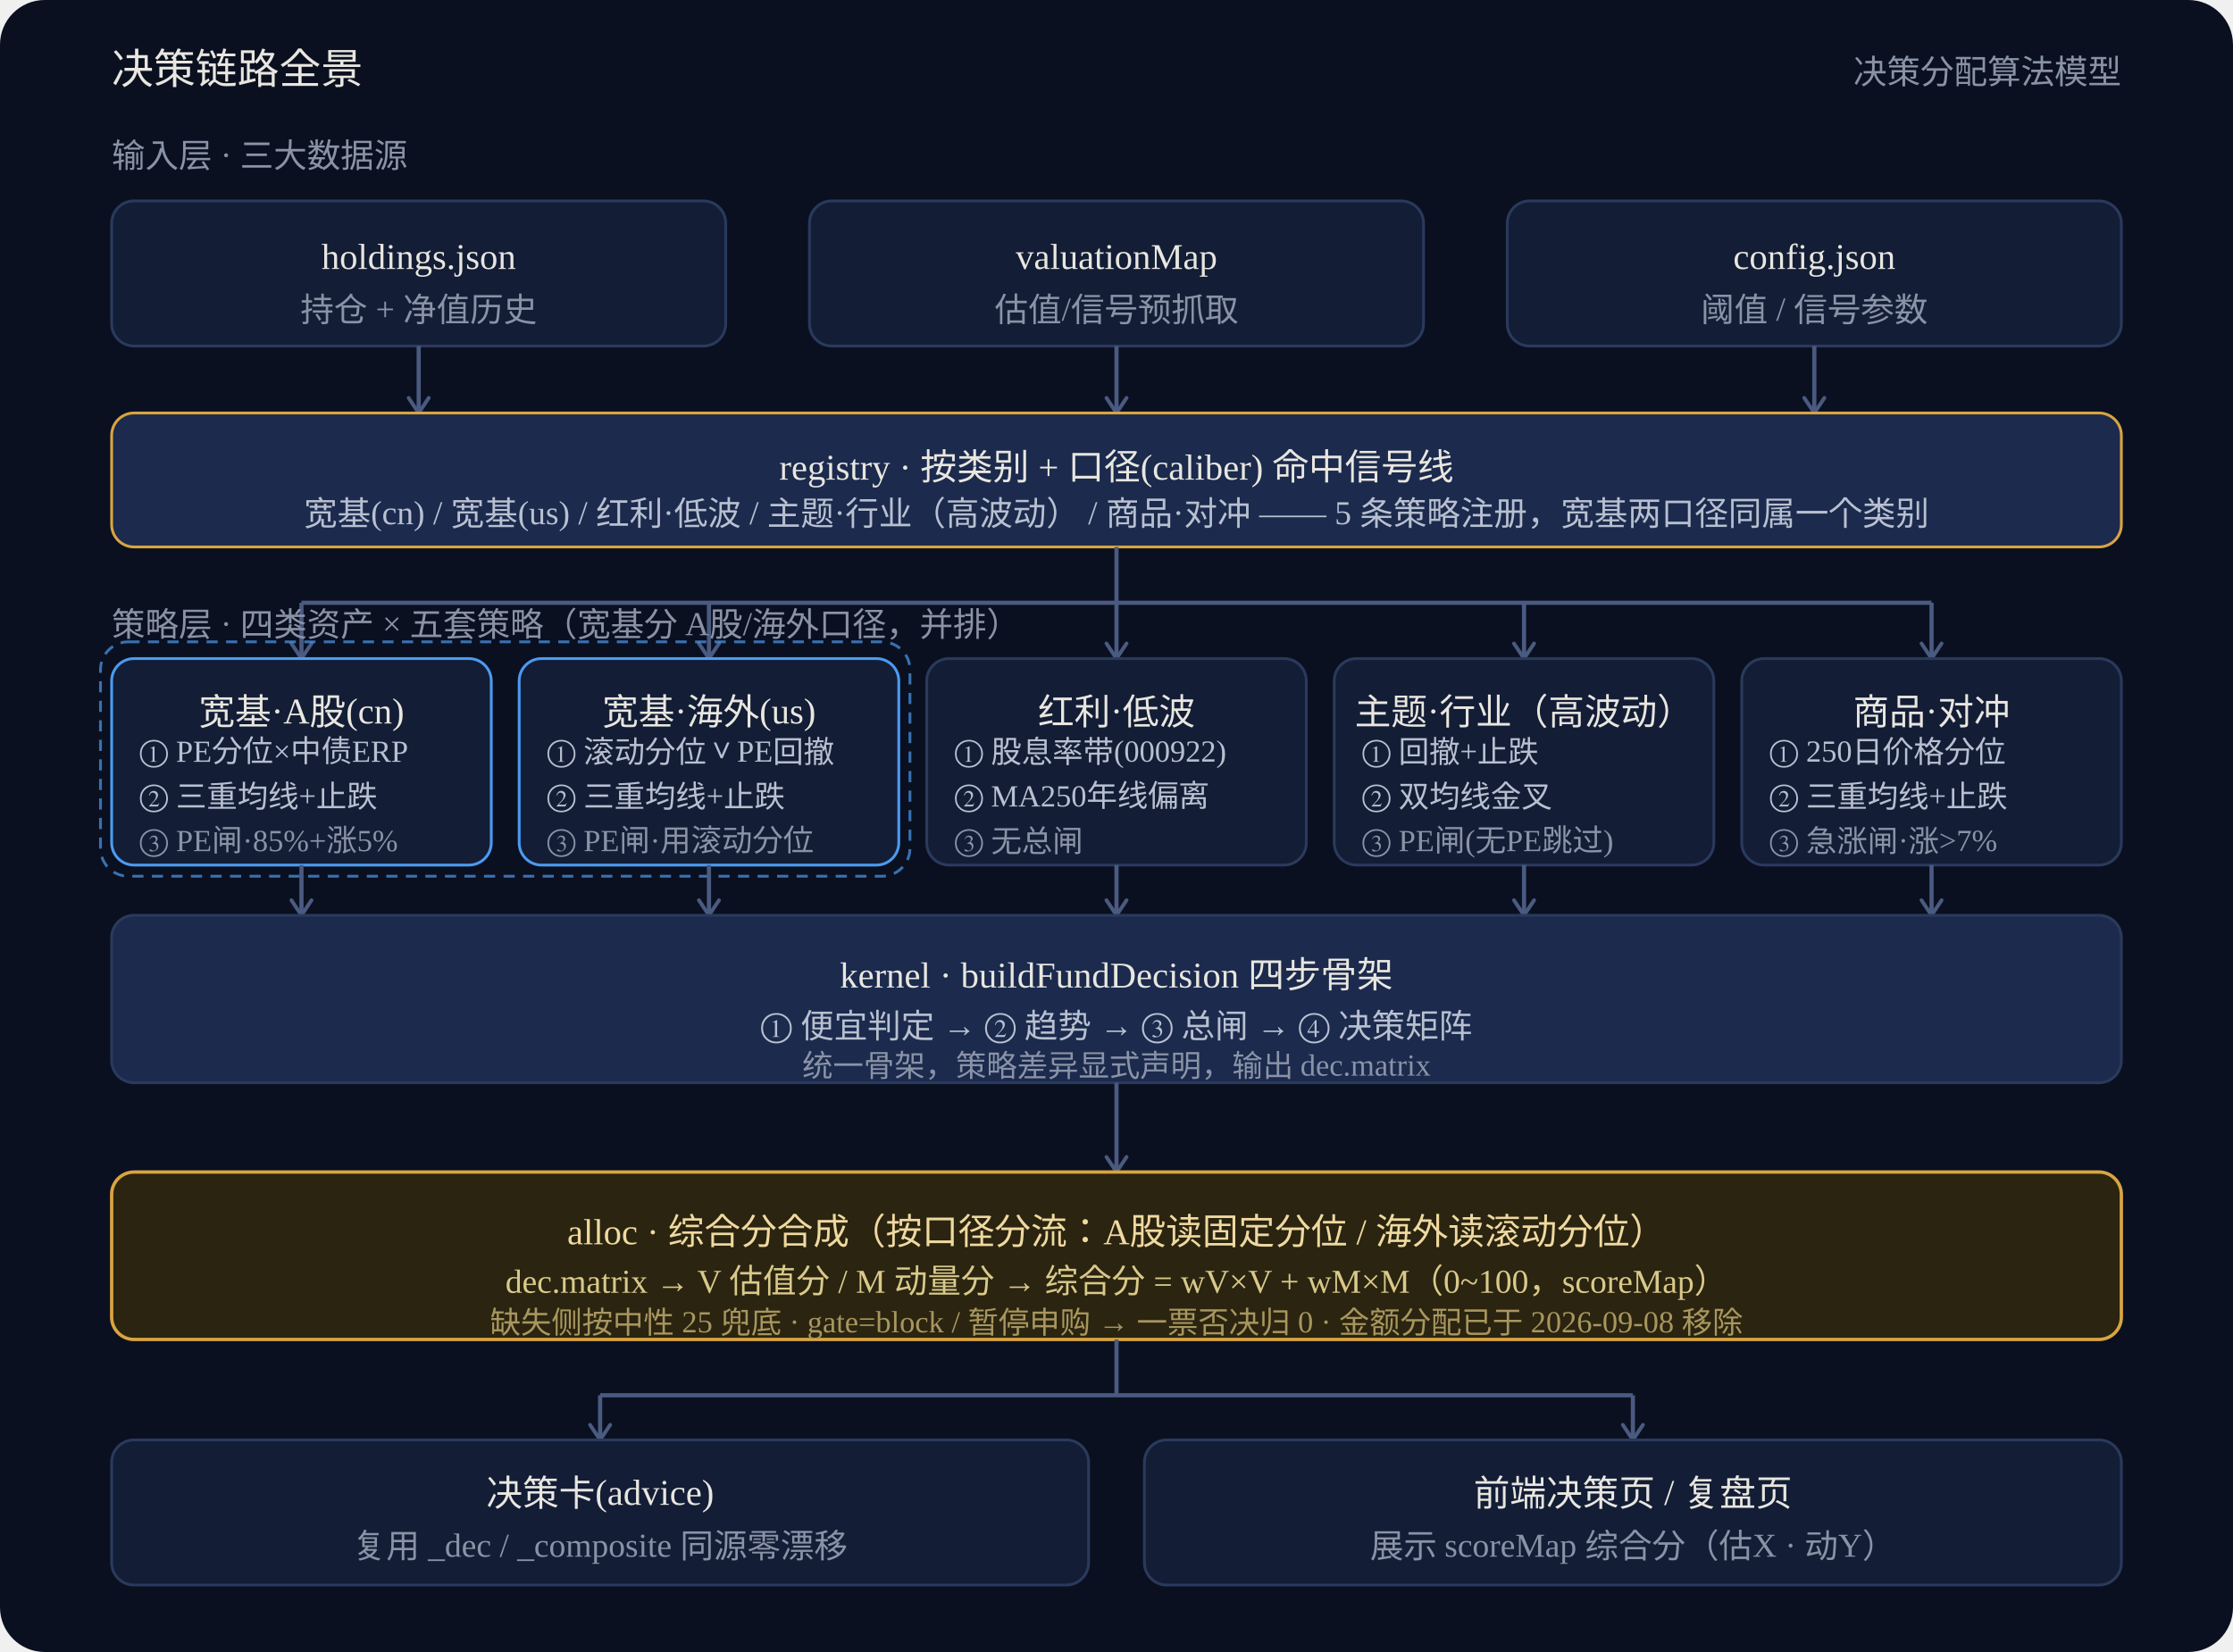
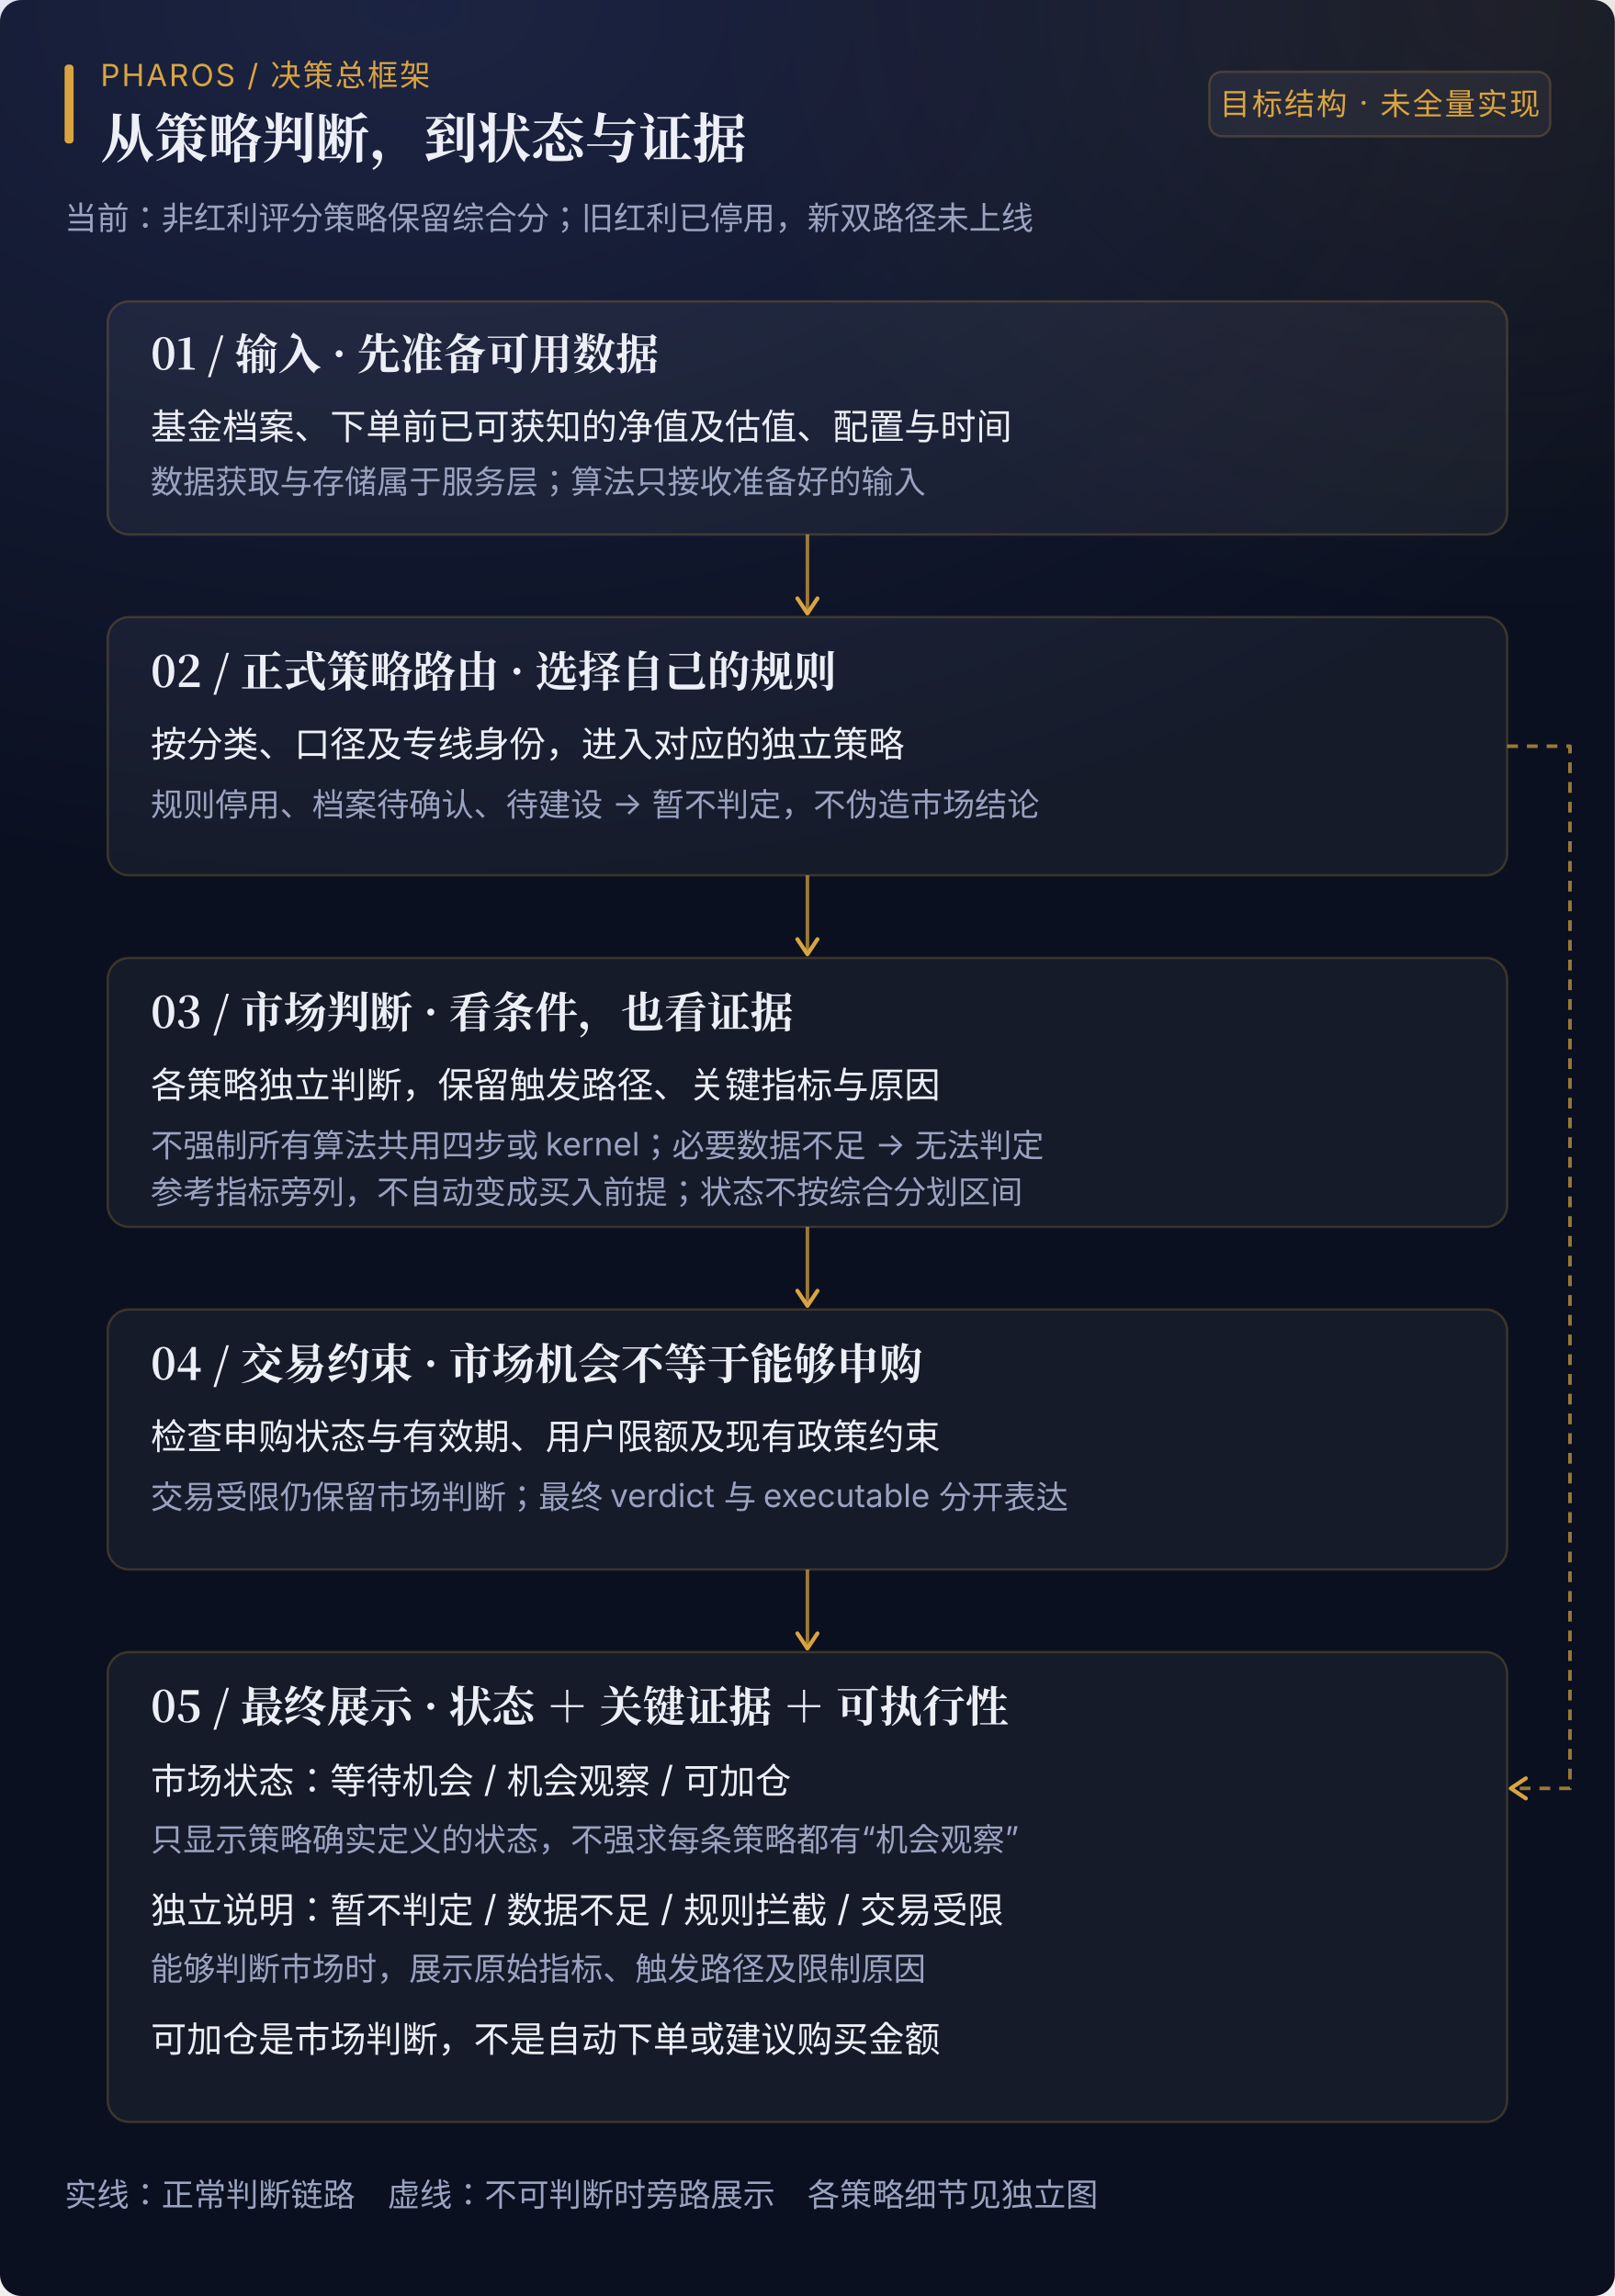
- <svg xmlns="http://www.w3.org/2000/svg" viewBox="0 0 800 592" width="100%" role="img">
+ <svg xmlns="http://www.w3.org/2000/svg" viewBox="0 0 900 1280" width="900" height="1280" role="img" aria-labelledby="title desc">
  <defs>
-     <marker id="arrow" viewBox="0 0 10 10" refX="8" refY="5" markerWidth="6" markerHeight="6" orient="auto-start-reverse">
-       <path d="M2 1L8 5L2 9" fill="none" stroke="context-stroke" stroke-width="1.5" stroke-linecap="round" stroke-linejoin="round" />
+     <radialGradient id="halo">
+       <stop stop-color="#7C8CF8" stop-opacity=".16" />
+       <stop offset="1" stop-color="#7C8CF8" stop-opacity="0" />
+     </radialGradient>
+     <radialGradient id="goldHalo">
+       <stop stop-color="#D9A441" stop-opacity=".08" />
+       <stop offset="1" stop-color="#D9A441" stop-opacity="0" />
+     </radialGradient>
+     <marker id="arrow" viewBox="0 0 10 10" refX="8" refY="5" markerWidth="7" markerHeight="7" orient="auto">
+       <path d="M2 1L8 5L2 9" fill="none" stroke="#D9A441" stroke-width="1.6" stroke-linecap="round" stroke-linejoin="round" />
    </marker>
  </defs>
-   <rect x="0" y="0" width="800" height="592" rx="16" fill="#0A1020" />
-   <text x="40" y="30" font-size="15" font-weight="500" fill="#E8E6DF">决策链路全景</text>
-   <text x="760" y="30" text-anchor="end" font-size="12" fill="#8A93A6">决策分配算法模型</text>
-   <text x="40" y="60" font-size="12" fill="#8A93A6">输入层 · 三大数据源</text>
-   <g>
-     <rect x="40" y="72" width="220" height="52" rx="8" fill="#131D36" stroke="#2A3A5C" stroke-width="1" />
-     <text x="150" y="92" text-anchor="middle" dominant-baseline="central" font-size="13" font-weight="500" fill="#E8E6DF">holdings.json</text>
-     <text x="150" y="110" text-anchor="middle" dominant-baseline="central" font-size="12" fill="#8A93A6">持仓 + 净值历史</text>
+   <style>
+ text{font-family:-apple-system,BlinkMacSystemFont,"PingFang SC","Microsoft YaHei","Segoe UI",sans-serif;fill:#EDEFF7}
+ .title,.heading{font-family:"Songti SC",STSong,"Noto Serif CJK SC","Source Han Serif SC",SimSun,Georgia,serif;font-weight:600}
+ .title{font-size:30px}.heading{font-size:24px}.body{font-size:20px}.note{font-size:18px;fill:#9AA3C0}.label{font-size:17px;letter-spacing:1px;fill:#D9A441}
+ .panel{fill:white;fill-opacity:.05;stroke:#D9A441;stroke-opacity:.22;stroke-width:1.3}
+ .line{fill:none;stroke:#D9A441;stroke-opacity:.7;stroke-width:2;stroke-linejoin:round;marker-end:url(#arrow)}
+ </style>
+   <rect width="900" height="1280" rx="12" fill="#0A1020" />
+   <ellipse cx="230" cy="0" rx="800" ry="500" fill="url(#halo)" />
+   <ellipse cx="840" cy="0" rx="450" ry="350" fill="url(#goldHalo)" />
+   <rect x="36" y="36" width="5" height="44" rx="2" fill="#D9A441" />
+   <text x="56" y="48" class="label">PHAROS / 决策总框架</text>
+   <text x="56" y="88" class="title">从策略判断，到状态与证据</text>
+   <rect x="674" y="40" width="190" height="36" rx="7" class="panel" />
+   <text x="769" y="64" text-anchor="middle" class="label">目标结构 · 未全量实现</text>
+   <text x="36" y="128" class="note">当前：非红利评分策略保留综合分；旧红利已停用，新双路径未上线</text>
+   <g data-panel="输入">
+     <rect x="60" y="168" width="780" height="130" rx="12" class="panel" />
+     <text x="84" y="206" class="heading">01 / 输入 · 先准备可用数据</text>
+     <text x="84" y="245" class="body">基金档案、下单前已可获知的净值及估值、配置与时间</text>
+     <text x="84" y="275" class="note">数据获取与存储属于服务层；算法只接收准备好的输入</text>
  </g>
-   <g>
-     <rect x="290" y="72" width="220" height="52" rx="8" fill="#131D36" stroke="#2A3A5C" stroke-width="1" />
-     <text x="400" y="92" text-anchor="middle" dominant-baseline="central" font-size="13" font-weight="500" fill="#E8E6DF">valuationMap</text>
-     <text x="400" y="110" text-anchor="middle" dominant-baseline="central" font-size="12" fill="#8A93A6">估值/信号预抓取</text>
+   <path d="M450 298V342" class="line" />
+   <g data-panel="正式策略路由">
+     <rect x="60" y="344" width="780" height="144" rx="12" class="panel" />
+     <text x="84" y="383" class="heading">02 / 正式策略路由 · 选择自己的规则</text>
+     <text x="84" y="422" class="body">按分类、口径及专线身份，进入对应的独立策略</text>
+     <text x="84" y="455" class="note">规则停用、档案待确认、待建设 → 暂不判定，不伪造市场结论</text>
  </g>
-   <g>
-     <rect x="540" y="72" width="220" height="52" rx="8" fill="#131D36" stroke="#2A3A5C" stroke-width="1" />
-     <text x="650" y="92" text-anchor="middle" dominant-baseline="central" font-size="13" font-weight="500" fill="#E8E6DF">config.json</text>
-     <text x="650" y="110" text-anchor="middle" dominant-baseline="central" font-size="12" fill="#8A93A6">阈值 / 信号参数</text>
+   <path d="M450 488V532" class="line" />
+   <path d="M840 416H875V997H842" class="line" stroke-dasharray="6 5" />
+   <g data-panel="市场判断与证据">
+     <rect x="60" y="534" width="780" height="150" rx="12" class="panel" />
+     <text x="84" y="573" class="heading">03 / 市场判断 · 看条件，也看证据</text>
+     <text x="84" y="612" class="body">各策略独立判断，保留触发路径、关键指标与原因</text>
+     <text x="84" y="645" class="note">不强制所有算法共用四步或 kernel；必要数据不足 → 无法判定</text>
+     <text x="84" y="671" class="note">参考指标旁列，不自动变成买入前提；状态不按综合分划区间</text>
  </g>
-   <line x1="150" y1="124" x2="150" y2="148" stroke="#4A5A80" stroke-width="1.5" marker-end="url(#arrow)" />
-   <line x1="400" y1="124" x2="400" y2="148" stroke="#4A5A80" stroke-width="1.5" marker-end="url(#arrow)" />
-   <line x1="650" y1="124" x2="650" y2="148" stroke="#4A5A80" stroke-width="1.5" marker-end="url(#arrow)" />
-   <g>
-     <rect x="40" y="148" width="720" height="48" rx="8" fill="#1B2A4D" stroke="#D9A441" stroke-width="1" />
-     <text x="400" y="164" text-anchor="middle" dominant-baseline="central" font-size="13" font-weight="500" fill="#E8E6DF">registry · 按类别 + 口径(caliber) 命中信号线</text>
-     <text x="400" y="183" text-anchor="middle" dominant-baseline="central" font-size="12" fill="#B8C0D0">宽基(cn) / 宽基(us) / 红利·低波 / 主题·行业（高波动） / 商品·对冲 —— 5 条策略注册，宽基两口径同属一个类别</text>
+   <path d="M450 684V728" class="line" />
+   <g data-panel="交易约束">
+     <rect x="60" y="730" width="780" height="145" rx="12" class="panel" />
+     <text x="84" y="769" class="heading">04 / 交易约束 · 市场机会不等于能够申购</text>
+     <text x="84" y="808" class="body">检查申购状态与有效期、用户限额及现有政策约束</text>
+     <text x="84" y="841" class="note">交易受限仍保留市场判断；最终 verdict 与 executable 分开表达</text>
  </g>
-   <line x1="400" y1="196" x2="400" y2="216" stroke="#4A5A80" stroke-width="1.5" />
-   <line x1="108" y1="216" x2="692" y2="216" stroke="#4A5A80" stroke-width="1.5" />
-   <line x1="108" y1="216" x2="108" y2="236" stroke="#4A5A80" stroke-width="1.5" marker-end="url(#arrow)" />
-   <line x1="254" y1="216" x2="254" y2="236" stroke="#4A5A80" stroke-width="1.5" marker-end="url(#arrow)" />
-   <line x1="400" y1="216" x2="400" y2="236" stroke="#4A5A80" stroke-width="1.5" marker-end="url(#arrow)" />
-   <line x1="546" y1="216" x2="546" y2="236" stroke="#4A5A80" stroke-width="1.5" marker-end="url(#arrow)" />
-   <line x1="692" y1="216" x2="692" y2="236" stroke="#4A5A80" stroke-width="1.5" marker-end="url(#arrow)" />
-   <text x="40" y="228" font-size="12" fill="#8A93A6">策略层 · 四类资产 × 五套策略（宽基分 A股/海外口径，并排）</text>
-   <g>
-     <rect x="40" y="236" width="136" height="74" rx="8" fill="#131D36" stroke="#4C9AF0" stroke-width="1" />
-     <text x="108" y="254" text-anchor="middle" dominant-baseline="central" font-size="13" font-weight="500" fill="#E8E6DF">宽基·A股(cn)</text>
-     <text x="50" y="273" font-size="11" fill="#B8C0D0">① PE分位×中债ERP</text>
-     <text x="50" y="289" font-size="11" fill="#B8C0D0">② 三重均线+止跌</text>
-     <text x="50" y="305" font-size="11" fill="#8A93A6">③ PE闸·85%+涨5%</text>
+   <path d="M450 875V919" class="line" />
+   <g data-panel="最终展示">
+     <rect x="60" y="921" width="780" height="262" rx="12" class="panel" />
+     <text x="84" y="960" class="heading">05 / 最终展示 · 状态 ＋ 关键证据 ＋ 可执行性</text>
+     <text x="84" y="1000" class="body">市场状态：等待机会 / 机会观察 / 可加仓</text>
+     <text x="84" y="1032" class="note">只显示策略确实定义的状态，不强求每条策略都有“机会观察”</text>
+     <text x="84" y="1072" class="body">独立说明：暂不判定 / 数据不足 / 规则拦截 / 交易受限</text>
+     <text x="84" y="1104" class="note">能够判断市场时，展示原始指标、触发路径及限制原因</text>
+     <text x="84" y="1144" class="body">可加仓是市场判断，不是自动下单或建议购买金额</text>
  </g>
-   <g>
-     <rect x="186" y="236" width="136" height="74" rx="8" fill="#131D36" stroke="#4C9AF0" stroke-width="1" />
-     <text x="254" y="254" text-anchor="middle" dominant-baseline="central" font-size="13" font-weight="500" fill="#E8E6DF">宽基·海外(us)</text>
-     <text x="196" y="273" font-size="11" fill="#B8C0D0">① 滚动分位∨PE回撤</text>
-     <text x="196" y="289" font-size="11" fill="#B8C0D0">② 三重均线+止跌</text>
-     <text x="196" y="305" font-size="11" fill="#8A93A6">③ PE闸·用滚动分位</text>
-   </g>
-   <g>
-     <rect x="332" y="236" width="136" height="74" rx="8" fill="#131D36" stroke="#2A3A5C" stroke-width="1" />
-     <text x="400" y="254" text-anchor="middle" dominant-baseline="central" font-size="13" font-weight="500" fill="#E8E6DF">红利·低波</text>
-     <text x="342" y="273" font-size="11" fill="#B8C0D0">① 股息率带(000922)</text>
-     <text x="342" y="289" font-size="11" fill="#B8C0D0">② MA250年线偏离</text>
-     <text x="342" y="305" font-size="11" fill="#8A93A6">③ 无总闸</text>
-   </g>
-   <g>
-     <rect x="478" y="236" width="136" height="74" rx="8" fill="#131D36" stroke="#2A3A5C" stroke-width="1" />
-     <text x="546" y="254" text-anchor="middle" dominant-baseline="central" font-size="13" font-weight="500" fill="#E8E6DF">主题·行业（高波动）</text>
-     <text x="488" y="273" font-size="11" fill="#B8C0D0">① 回撤+止跌</text>
-     <text x="488" y="289" font-size="11" fill="#B8C0D0">② 双均线金叉</text>
-     <text x="488" y="305" font-size="11" fill="#8A93A6">③ PE闸(无PE跳过)</text>
-   </g>
-   <g>
-     <rect x="624" y="236" width="136" height="74" rx="8" fill="#131D36" stroke="#2A3A5C" stroke-width="1" />
-     <text x="692" y="254" text-anchor="middle" dominant-baseline="central" font-size="13" font-weight="500" fill="#E8E6DF">商品·对冲</text>
-     <text x="634" y="273" font-size="11" fill="#B8C0D0">① 250日价格分位</text>
-     <text x="634" y="289" font-size="11" fill="#B8C0D0">② 三重均线+止跌</text>
-     <text x="634" y="305" font-size="11" fill="#8A93A6">③ 急涨闸·涨&gt;7%</text>
-   </g>
-   <rect x="36" y="230" width="290" height="84" rx="10" fill="none" stroke="#4C9AF0" stroke-width="1" stroke-dasharray="4 3" opacity="0.7" />
-   <line x1="108" y1="310" x2="108" y2="328" stroke="#4A5A80" stroke-width="1.5" marker-end="url(#arrow)" />
-   <line x1="254" y1="310" x2="254" y2="328" stroke="#4A5A80" stroke-width="1.5" marker-end="url(#arrow)" />
-   <line x1="400" y1="310" x2="400" y2="328" stroke="#4A5A80" stroke-width="1.5" marker-end="url(#arrow)" />
-   <line x1="546" y1="310" x2="546" y2="328" stroke="#4A5A80" stroke-width="1.5" marker-end="url(#arrow)" />
-   <line x1="692" y1="310" x2="692" y2="328" stroke="#4A5A80" stroke-width="1.5" marker-end="url(#arrow)" />
-   <g>
-     <rect x="40" y="328" width="720" height="60" rx="8" fill="#1B2A4D" stroke="#2A3A5C" stroke-width="1" />
-     <text x="400" y="346" text-anchor="middle" dominant-baseline="central" font-size="13" font-weight="500" fill="#E8E6DF">kernel · buildFundDecision 四步骨架</text>
-     <text x="400" y="364" text-anchor="middle" dominant-baseline="central" font-size="12" fill="#B8C0D0">① 便宜判定 → ② 趋势 → ③ 总闸 → ④ 决策矩阵</text>
-     <text x="400" y="381" text-anchor="middle" dominant-baseline="central" font-size="11" fill="#8A93A6">统一骨架，策略差异显式声明，输出 dec.matrix</text>
-   </g>
-   <line x1="400" y1="388" x2="400" y2="420" stroke="#4A5A80" stroke-width="1.5" marker-end="url(#arrow)" />
-   <g>
-     <rect x="40" y="420" width="720" height="60" rx="8" fill="#2A2410" stroke="#D9A441" stroke-width="1.2" />
-     <text x="400" y="438" text-anchor="middle" dominant-baseline="central" font-size="13" font-weight="500" fill="#F0D9A0">alloc · 综合分合成（按口径分流：A股读固定分位 / 海外读滚动分位）</text>
-     <text x="400" y="456" text-anchor="middle" dominant-baseline="central" font-size="12" fill="#D9C98A">dec.matrix → V 估值分 / M 动量分 → 综合分 = wV×V + wM×M（0~100，scoreMap）</text>
-     <text x="400" y="473" text-anchor="middle" dominant-baseline="central" font-size="11" fill="#A8965E">缺失侧按中性 25 兜底 · gate=block / 暂停申购 → 一票否决归 0 · 金额分配已于 2026-09-08 移除</text>
-   </g>
-   <line x1="400" y1="480" x2="400" y2="500" stroke="#4A5A80" stroke-width="1.5" />
-   <line x1="215" y1="500" x2="585" y2="500" stroke="#4A5A80" stroke-width="1.5" />
-   <line x1="215" y1="500" x2="215" y2="516" stroke="#4A5A80" stroke-width="1.5" marker-end="url(#arrow)" />
-   <line x1="585" y1="500" x2="585" y2="516" stroke="#4A5A80" stroke-width="1.5" marker-end="url(#arrow)" />
-   <g>
-     <rect x="40" y="516" width="350" height="52" rx="8" fill="#131D36" stroke="#2A3A5C" stroke-width="1" />
-     <text x="215" y="534" text-anchor="middle" dominant-baseline="central" font-size="13" font-weight="500" fill="#E8E6DF">决策卡(advice)</text>
-     <text x="215" y="553" text-anchor="middle" dominant-baseline="central" font-size="12" fill="#8A93A6">复用 _dec / _composite 同源零漂移</text>
-   </g>
-   <g>
-     <rect x="410" y="516" width="350" height="52" rx="8" fill="#131D36" stroke="#2A3A5C" stroke-width="1" />
-     <text x="585" y="534" text-anchor="middle" dominant-baseline="central" font-size="13" font-weight="500" fill="#E8E6DF">前端决策页 / 复盘页</text>
-     <text x="585" y="553" text-anchor="middle" dominant-baseline="central" font-size="12" fill="#8A93A6">展示 scoreMap 综合分（估X · 动Y）</text>
-   </g>
+   <text x="36" y="1230" class="note">实线：正常判断链路　虚线：不可判断时旁路展示　各策略细节见独立图</text>
</svg>
